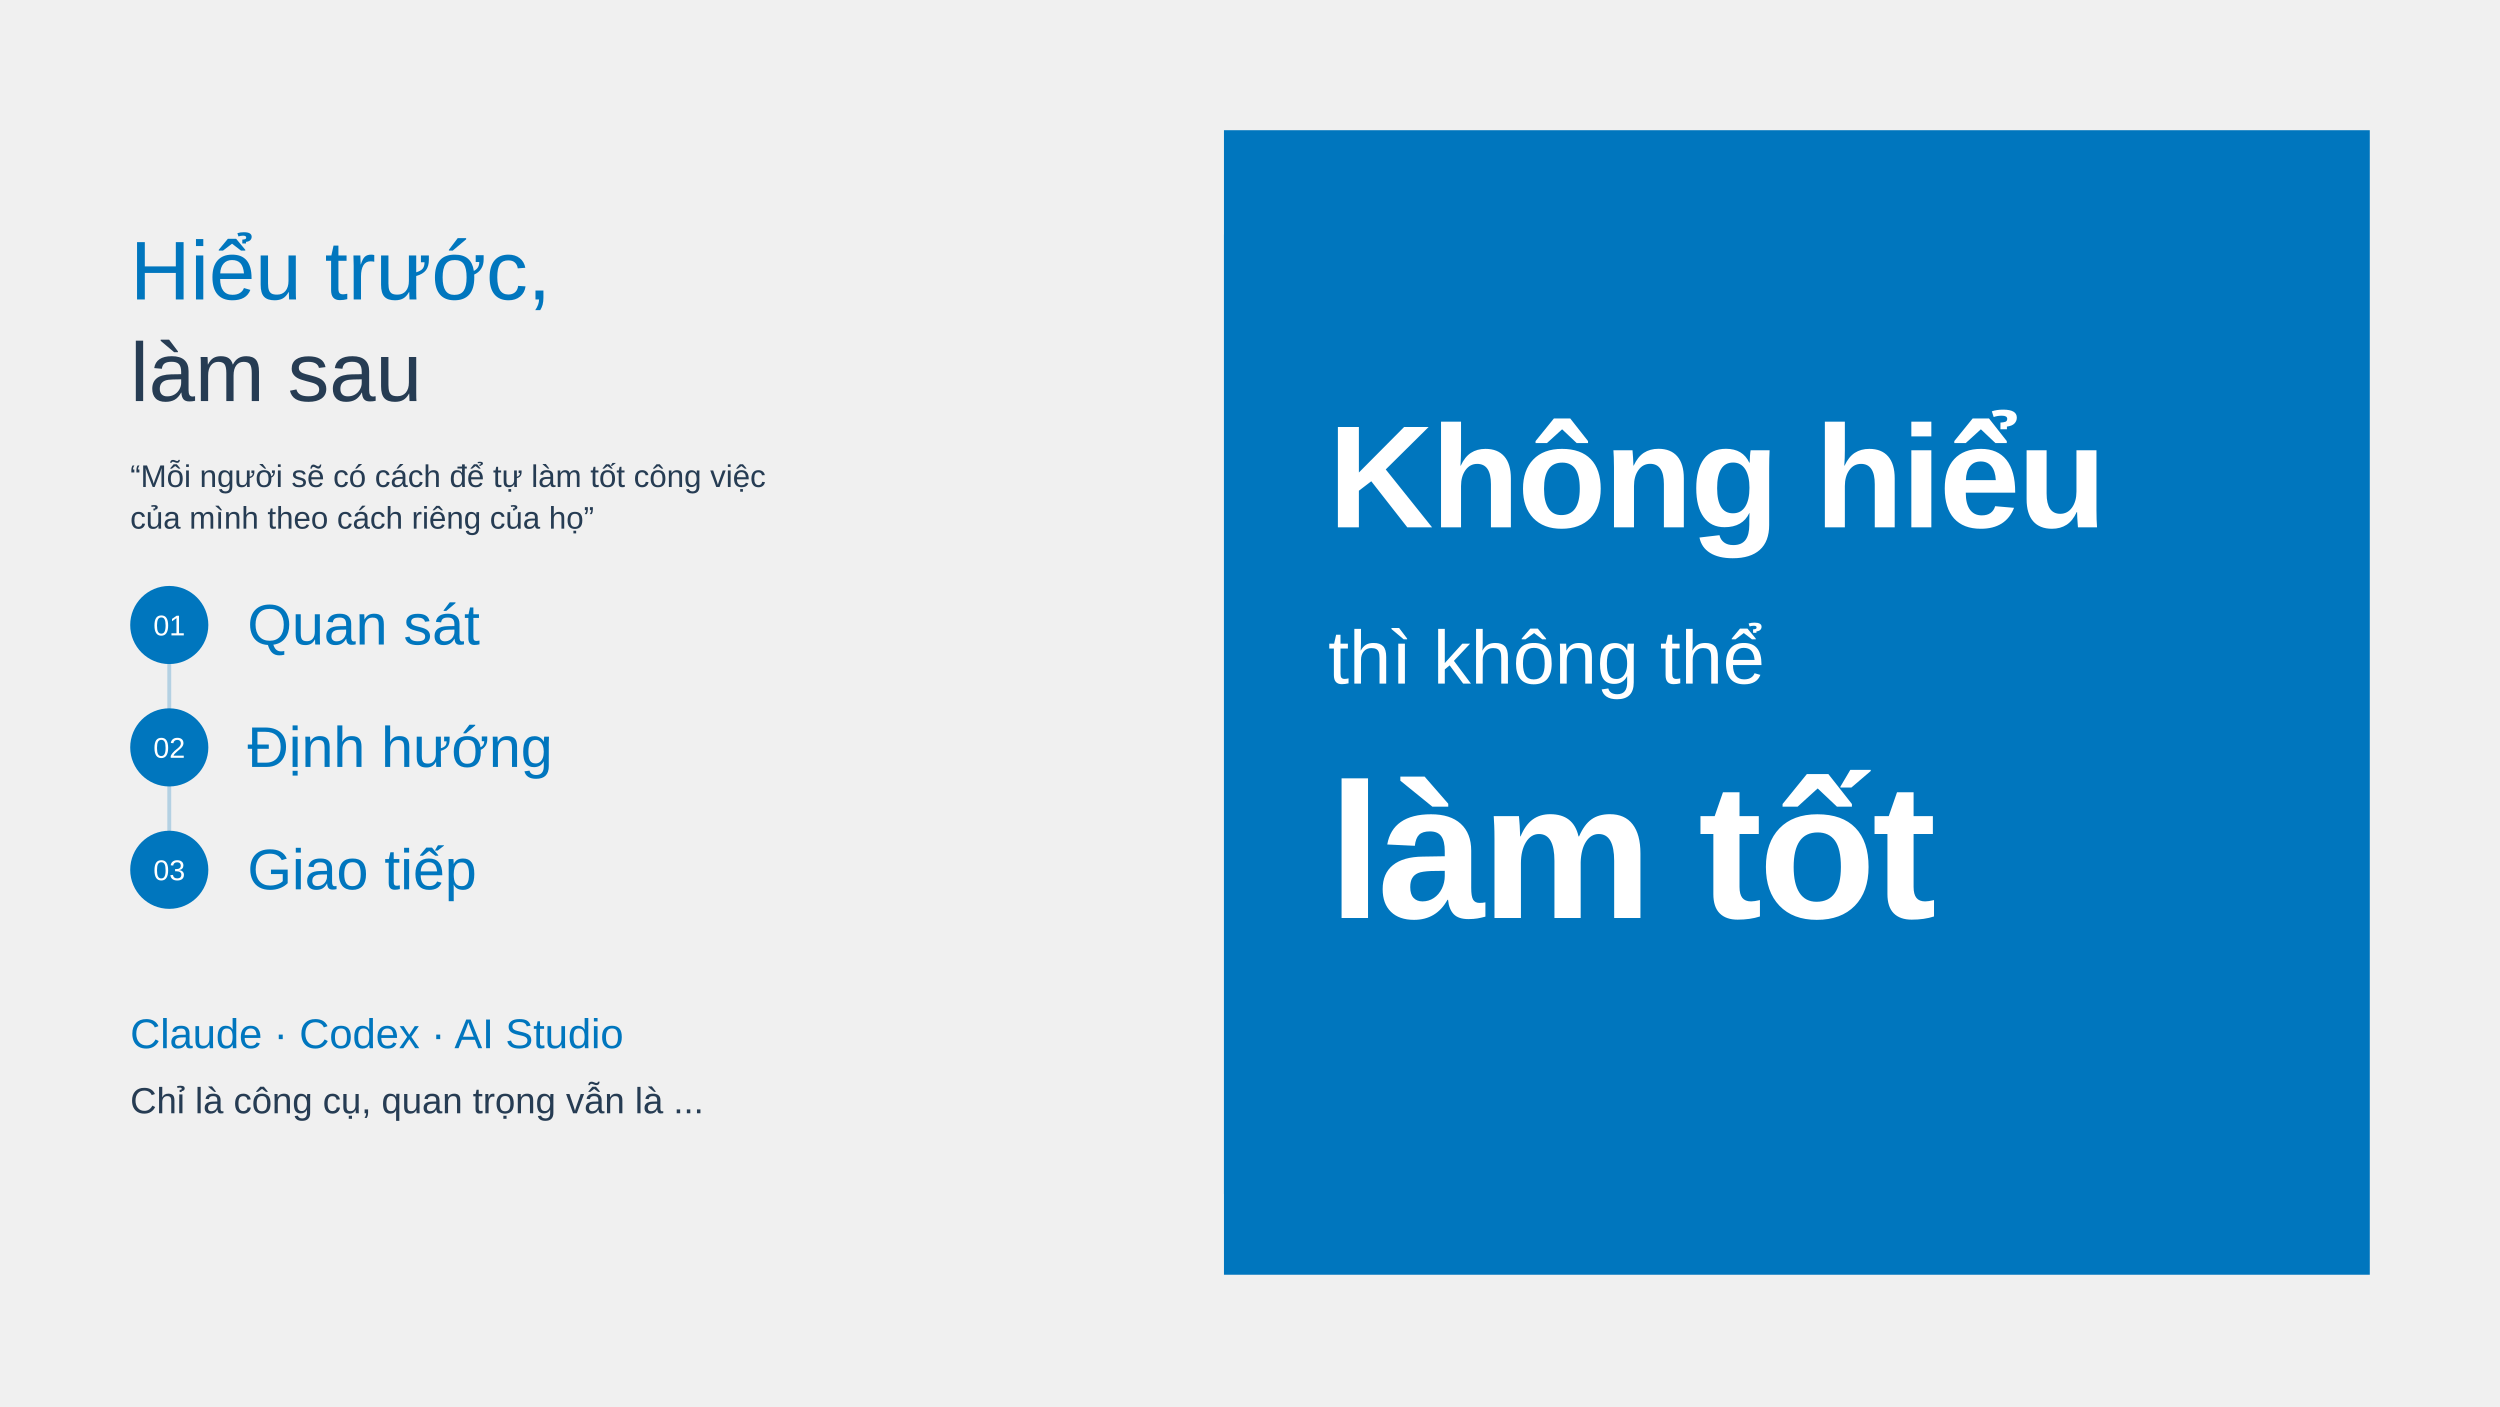
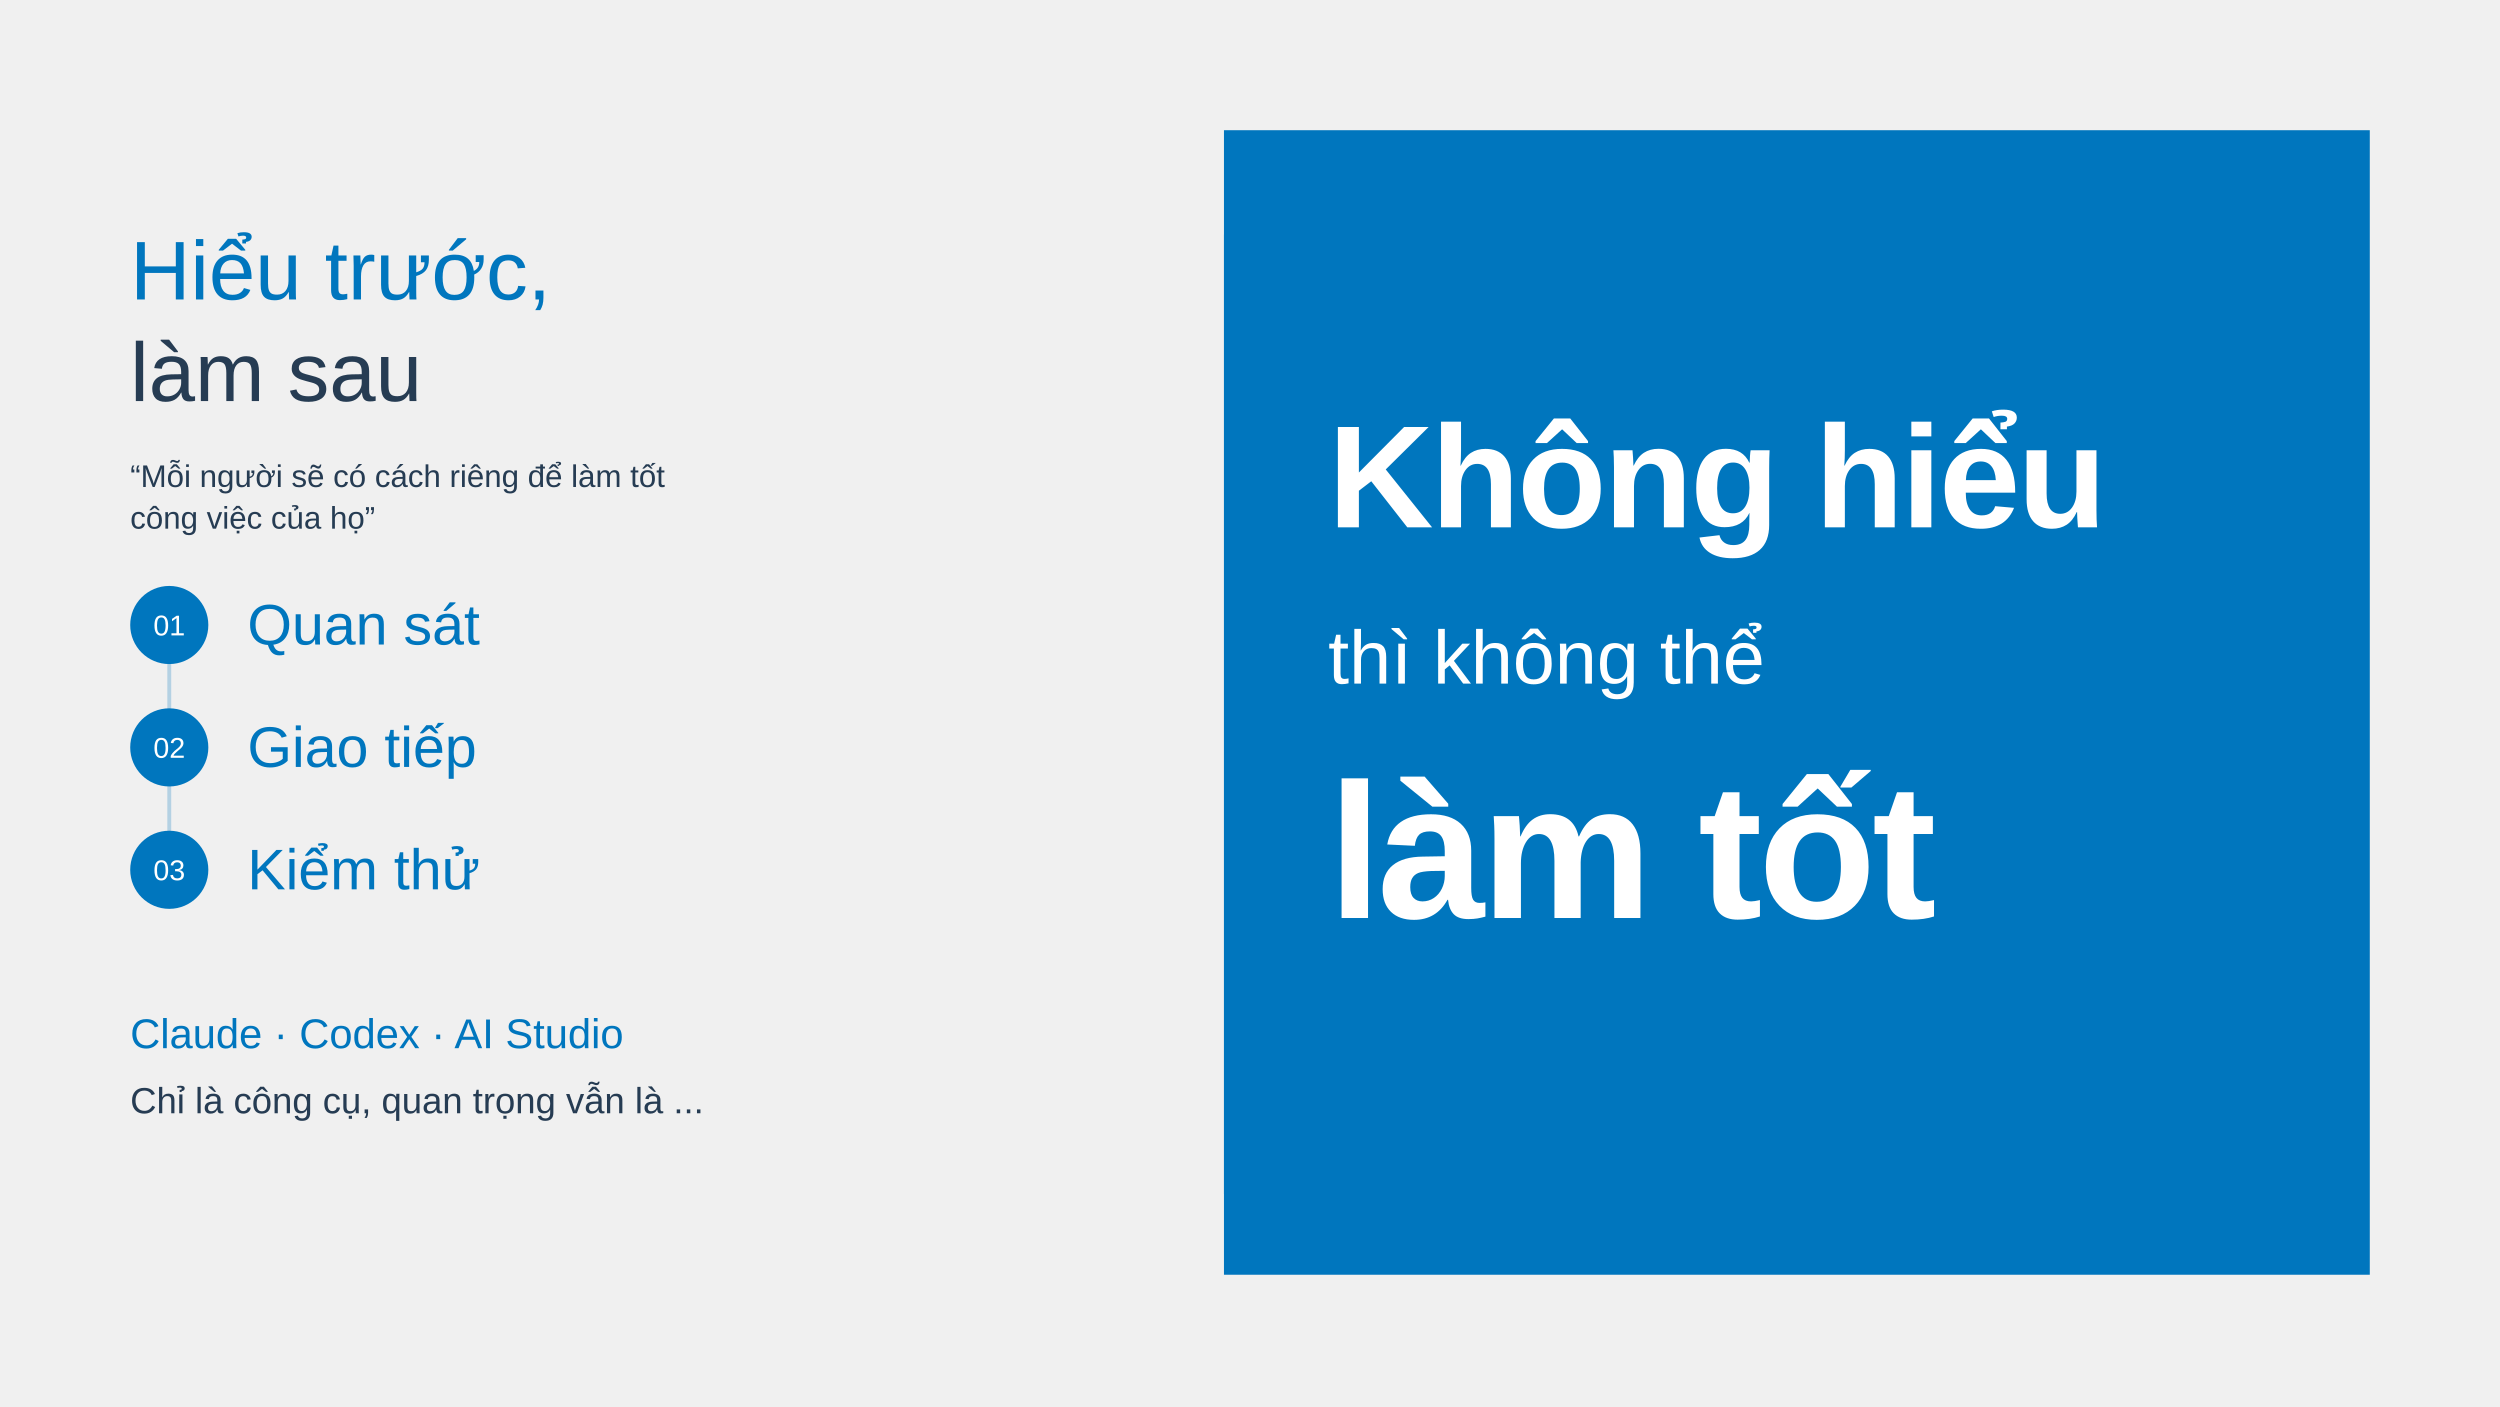
<svg xmlns="http://www.w3.org/2000/svg" viewBox="0 0 1920 1080">
  <g id="page-02-content" font-family="Arial, Helvetica, sans-serif">
    <g id="page-02-intro">
      <text x="100" y="230" fill="#0076BE" font-size="64">Hiểu trước,</text>
      <text x="100" y="308" fill="#263C53" font-size="64">làm sau</text>
      <text x="100" y="374" fill="#263C53" font-size="24">
-         <tspan x="100">“Mỗi người sẽ có cách để tự làm tốt công việc</tspan>
-         <tspan x="100" dy="32">của mình theo cách riêng của họ”</tspan>
+         <tspan x="100">“Mỗi người sẽ có cách riêng để làm tốt</tspan>
+         <tspan x="100" dy="32">công việc của họ”</tspan>
      </text>
      <line x1="130" y1="480" x2="130" y2="668" stroke="#0076BE" stroke-opacity=".25" stroke-width="3" />
      <g fill="#0076BE">
        <circle cx="130" cy="480" r="30" />
        <circle cx="130" cy="574" r="30" />
        <circle cx="130" cy="668" r="30" />
      </g>
      <g fill="white" font-size="22" text-anchor="middle">
        <text x="130" y="488">01</text>
        <text x="130" y="582">02</text>
        <text x="130" y="676">03</text>
      </g>
      <text x="190" y="495" fill="#0076BE" font-size="44" font-weight="400">
        <tspan x="190">Quan sát</tspan>
-         <tspan x="190" dy="94">Định hướng</tspan>
        <tspan x="190" dy="94">Giao tiếp</tspan>
+         <tspan x="190" dy="94">Kiểm thử</tspan>
      </text>
      <text x="100" y="805" fill="#0076BE" font-size="32">Claude · Codex · AI Studio</text>
      <text x="100" y="855" fill="#263C53" font-size="28">Chỉ là công cụ, quan trọng vẫn là ...</text>
    </g>
    <line x1="940" y1="180" x2="940" y2="917" stroke="#E5E9ED" />
    <rect x="940" y="100" width="880" height="879" fill="#0076BE" />
    <g id="page-02-slogan" fill="white" font-family="Arial, Helvetica, sans-serif">
      <text x="1020" y="405" font-size="112" font-weight="700" letter-spacing="-2">Không hiểu</text>
      <text x="1020" y="525" font-size="58" font-weight="400">thì không thể</text>
      <text x="1020" y="705" font-size="148" font-weight="700" letter-spacing="-3">làm tốt</text>
    </g>
  </g>
</svg>
